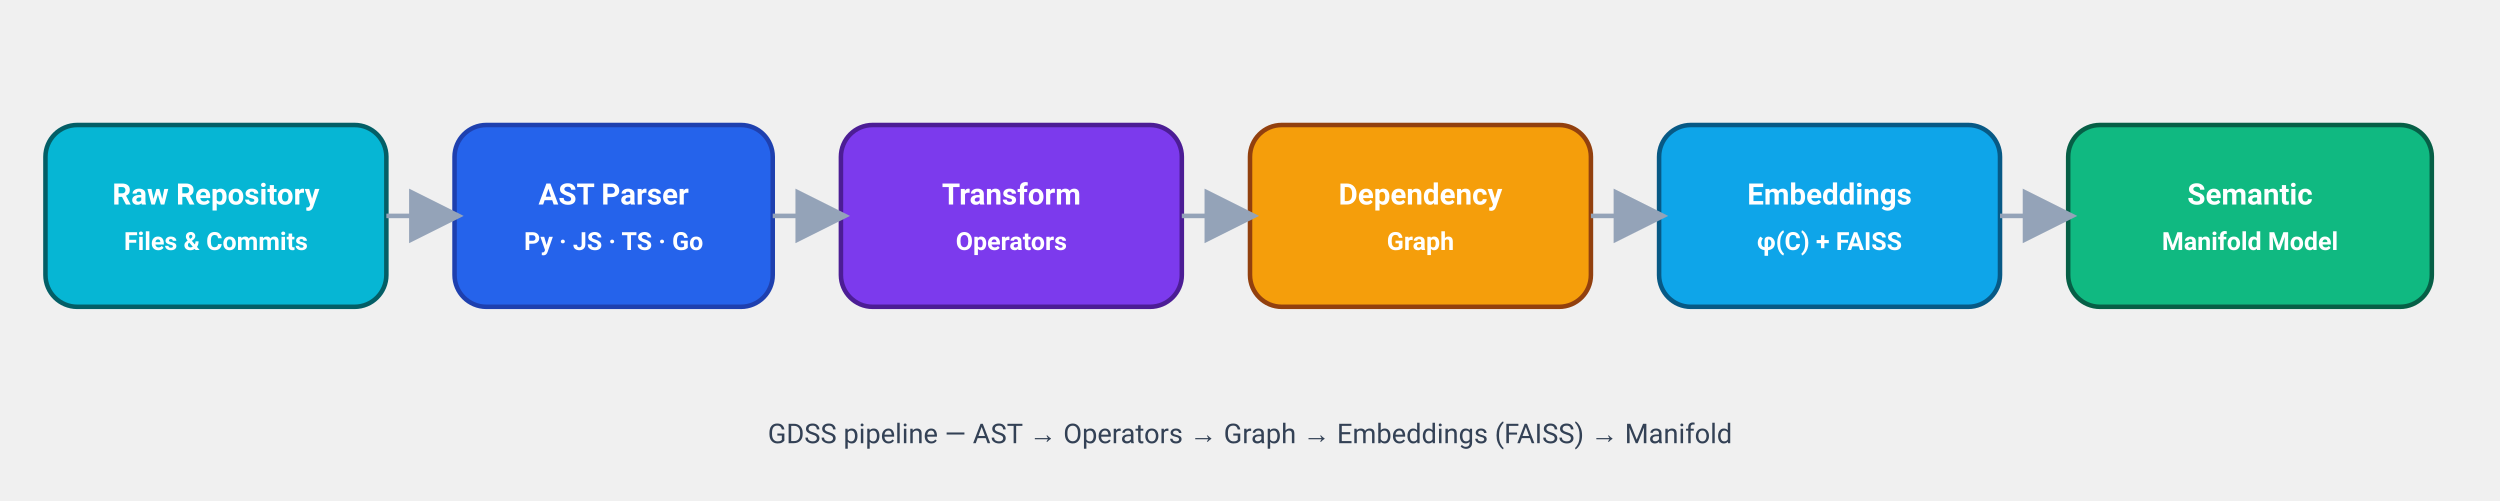
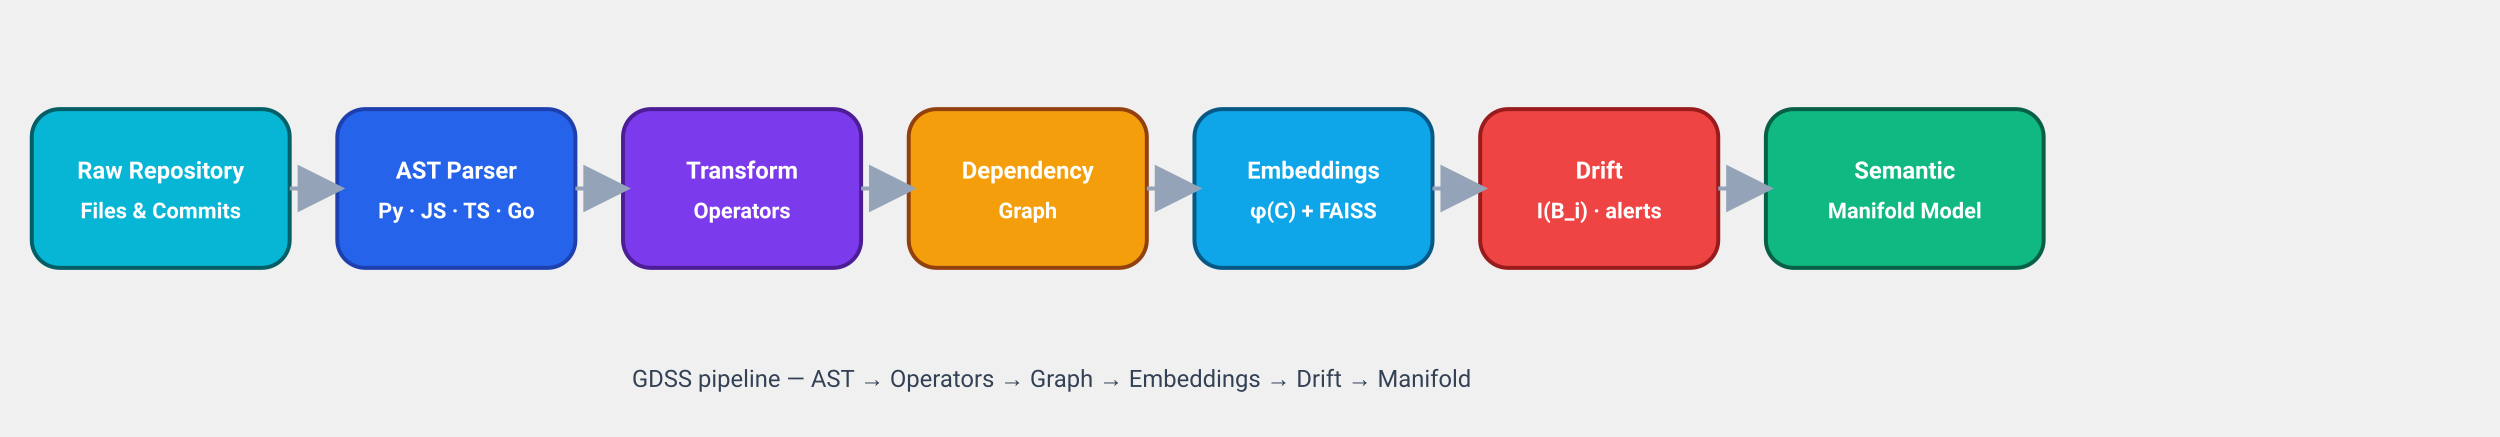
- <svg xmlns="http://www.w3.org/2000/svg" viewBox="0 0 1100 220" width="100%" height="220">
+ <svg xmlns="http://www.w3.org/2000/svg" viewBox="0 0 1260 220" width="100%" height="220">
  <defs>
    <marker id="arrow" markerWidth="12" markerHeight="12" refX="10" refY="6" orient="auto">
      <path d="M0,0 L12,6 L0,12 z" fill="#94a3b8" />
    </marker>
  </defs>
-   <rect x="20" y="55" width="150" height="80" rx="14" fill="#06b6d4" stroke="#035e66" stroke-width="2" />
-   <text x="95" y="90" text-anchor="middle" fill="#ffffff" font-family="Segoe UI, Roboto, Arial, sans-serif" font-weight="700" font-size="13">Raw Repository</text>
-   <text x="95" y="110" text-anchor="middle" fill="#ffffff" font-family="Segoe UI, Roboto, Arial, sans-serif" font-weight="600" font-size="11">Files &amp; Commits</text>
-   <rect x="200" y="55" width="140" height="80" rx="14" fill="#2563eb" stroke="#1e40af" stroke-width="2" />
-   <text x="270" y="90" text-anchor="middle" fill="#ffffff" font-family="Segoe UI, Roboto, Arial, sans-serif" font-weight="700" font-size="13">AST Parser</text>
-   <text x="270" y="110" text-anchor="middle" fill="#ffffff" font-family="Segoe UI, Roboto, Arial, sans-serif" font-weight="600" font-size="11">Py · JS · TS · Go</text>
-   <rect x="370" y="55" width="150" height="80" rx="14" fill="#7c3aed" stroke="#4c1d95" stroke-width="2" />
-   <text x="445" y="90" text-anchor="middle" fill="#ffffff" font-family="Segoe UI, Roboto, Arial, sans-serif" font-weight="700" font-size="13">Transform</text>
-   <text x="445" y="110" text-anchor="middle" fill="#ffffff" font-family="Segoe UI, Roboto, Arial, sans-serif" font-weight="600" font-size="11">Operators</text>
-   <rect x="550" y="55" width="150" height="80" rx="14" fill="#f59e0b" stroke="#92400e" stroke-width="2" />
-   <text x="625" y="90" text-anchor="middle" fill="#ffffff" font-family="Segoe UI, Roboto, Arial, sans-serif" font-weight="700" font-size="13">Dependency</text>
-   <text x="625" y="110" text-anchor="middle" fill="#ffffff" font-family="Segoe UI, Roboto, Arial, sans-serif" font-weight="600" font-size="11">Graph</text>
-   <rect x="730" y="55" width="150" height="80" rx="14" fill="#0ea5e9" stroke="#075985" stroke-width="2" />
-   <text x="805" y="90" text-anchor="middle" fill="#ffffff" font-family="Segoe UI, Roboto, Arial, sans-serif" font-weight="700" font-size="13">Embeddings</text>
-   <text x="805" y="110" text-anchor="middle" fill="#ffffff" font-family="Segoe UI, Roboto, Arial, sans-serif" font-weight="600" font-size="11">φ(C) + FAISS</text>
-   <rect x="910" y="55" width="160" height="80" rx="14" fill="#10b981" stroke="#065f46" stroke-width="2" />
-   <text x="990" y="90" text-anchor="middle" fill="#ffffff" font-family="Segoe UI, Roboto, Arial, sans-serif" font-weight="700" font-size="13">Semantic</text>
-   <text x="990" y="110" text-anchor="middle" fill="#ffffff" font-family="Segoe UI, Roboto, Arial, sans-serif" font-weight="600" font-size="11">Manifold Model</text>
-   <line x1="170" y1="95" x2="200" y2="95" stroke="#94a3b8" stroke-width="2" marker-end="url(#arrow)" />
-   <line x1="340" y1="95" x2="370" y2="95" stroke="#94a3b8" stroke-width="2" marker-end="url(#arrow)" />
-   <line x1="520" y1="95" x2="550" y2="95" stroke="#94a3b8" stroke-width="2" marker-end="url(#arrow)" />
-   <line x1="700" y1="95" x2="730" y2="95" stroke="#94a3b8" stroke-width="2" marker-end="url(#arrow)" />
-   <line x1="880" y1="95" x2="910" y2="95" stroke="#94a3b8" stroke-width="2" marker-end="url(#arrow)" />
-   <text x="550" y="195" text-anchor="middle" fill="#334155" font-family="Segoe UI, Roboto, Arial, sans-serif" font-size="12">GDSS pipeline — AST → Operators → Graph → Embeddings (FAISS) → Manifold</text>
+   <rect x="16" y="55" width="130" height="80" rx="14" fill="#06b6d4" stroke="#035e66" stroke-width="2" />
+   <text x="81" y="90" text-anchor="middle" fill="#ffffff" font-family="Segoe UI, Roboto, Arial, sans-serif" font-weight="700" font-size="12">Raw Repository</text>
+   <text x="81" y="110" text-anchor="middle" fill="#ffffff" font-family="Segoe UI, Roboto, Arial, sans-serif" font-weight="600" font-size="11">Files &amp; Commits</text>
+   <rect x="170" y="55" width="120" height="80" rx="14" fill="#2563eb" stroke="#1e40af" stroke-width="2" />
+   <text x="230" y="90" text-anchor="middle" fill="#ffffff" font-family="Segoe UI, Roboto, Arial, sans-serif" font-weight="700" font-size="12">AST Parser</text>
+   <text x="230" y="110" text-anchor="middle" fill="#ffffff" font-family="Segoe UI, Roboto, Arial, sans-serif" font-weight="600" font-size="11">Py · JS · TS · Go</text>
+   <rect x="314" y="55" width="120" height="80" rx="14" fill="#7c3aed" stroke="#4c1d95" stroke-width="2" />
+   <text x="374" y="90" text-anchor="middle" fill="#ffffff" font-family="Segoe UI, Roboto, Arial, sans-serif" font-weight="700" font-size="12">Transform</text>
+   <text x="374" y="110" text-anchor="middle" fill="#ffffff" font-family="Segoe UI, Roboto, Arial, sans-serif" font-weight="600" font-size="11">Operators</text>
+   <rect x="458" y="55" width="120" height="80" rx="14" fill="#f59e0b" stroke="#92400e" stroke-width="2" />
+   <text x="518" y="90" text-anchor="middle" fill="#ffffff" font-family="Segoe UI, Roboto, Arial, sans-serif" font-weight="700" font-size="12">Dependency</text>
+   <text x="518" y="110" text-anchor="middle" fill="#ffffff" font-family="Segoe UI, Roboto, Arial, sans-serif" font-weight="600" font-size="11">Graph</text>
+   <rect x="602" y="55" width="120" height="80" rx="14" fill="#0ea5e9" stroke="#075985" stroke-width="2" />
+   <text x="662" y="90" text-anchor="middle" fill="#ffffff" font-family="Segoe UI, Roboto, Arial, sans-serif" font-weight="700" font-size="12">Embeddings</text>
+   <text x="662" y="110" text-anchor="middle" fill="#ffffff" font-family="Segoe UI, Roboto, Arial, sans-serif" font-weight="600" font-size="11">φ(C) + FAISS</text>
+   <rect x="746" y="55" width="120" height="80" rx="14" fill="#ef4444" stroke="#991b1b" stroke-width="2" />
+   <text x="806" y="90" text-anchor="middle" fill="#ffffff" font-family="Segoe UI, Roboto, Arial, sans-serif" font-weight="700" font-size="12">Drift</text>
+   <text x="806" y="110" text-anchor="middle" fill="#ffffff" font-family="Segoe UI, Roboto, Arial, sans-serif" font-weight="600" font-size="11">I(B_i) · alerts</text>
+   <rect x="890" y="55" width="140" height="80" rx="14" fill="#10b981" stroke="#065f46" stroke-width="2" />
+   <text x="960" y="90" text-anchor="middle" fill="#ffffff" font-family="Segoe UI, Roboto, Arial, sans-serif" font-weight="700" font-size="12">Semantic</text>
+   <text x="960" y="110" text-anchor="middle" fill="#ffffff" font-family="Segoe UI, Roboto, Arial, sans-serif" font-weight="600" font-size="11">Manifold Model</text>
+   <line x1="146" y1="95" x2="170" y2="95" stroke="#94a3b8" stroke-width="2" marker-end="url(#arrow)" />
+   <line x1="290" y1="95" x2="314" y2="95" stroke="#94a3b8" stroke-width="2" marker-end="url(#arrow)" />
+   <line x1="434" y1="95" x2="458" y2="95" stroke="#94a3b8" stroke-width="2" marker-end="url(#arrow)" />
+   <line x1="578" y1="95" x2="602" y2="95" stroke="#94a3b8" stroke-width="2" marker-end="url(#arrow)" />
+   <line x1="722" y1="95" x2="746" y2="95" stroke="#94a3b8" stroke-width="2" marker-end="url(#arrow)" />
+   <line x1="866" y1="95" x2="890" y2="95" stroke="#94a3b8" stroke-width="2" marker-end="url(#arrow)" />
+   <text x="530" y="195" text-anchor="middle" fill="#334155" font-family="Segoe UI, Roboto, Arial, sans-serif" font-size="12">GDSS pipeline — AST → Operators → Graph → Embeddings → Drift → Manifold</text>
</svg>
